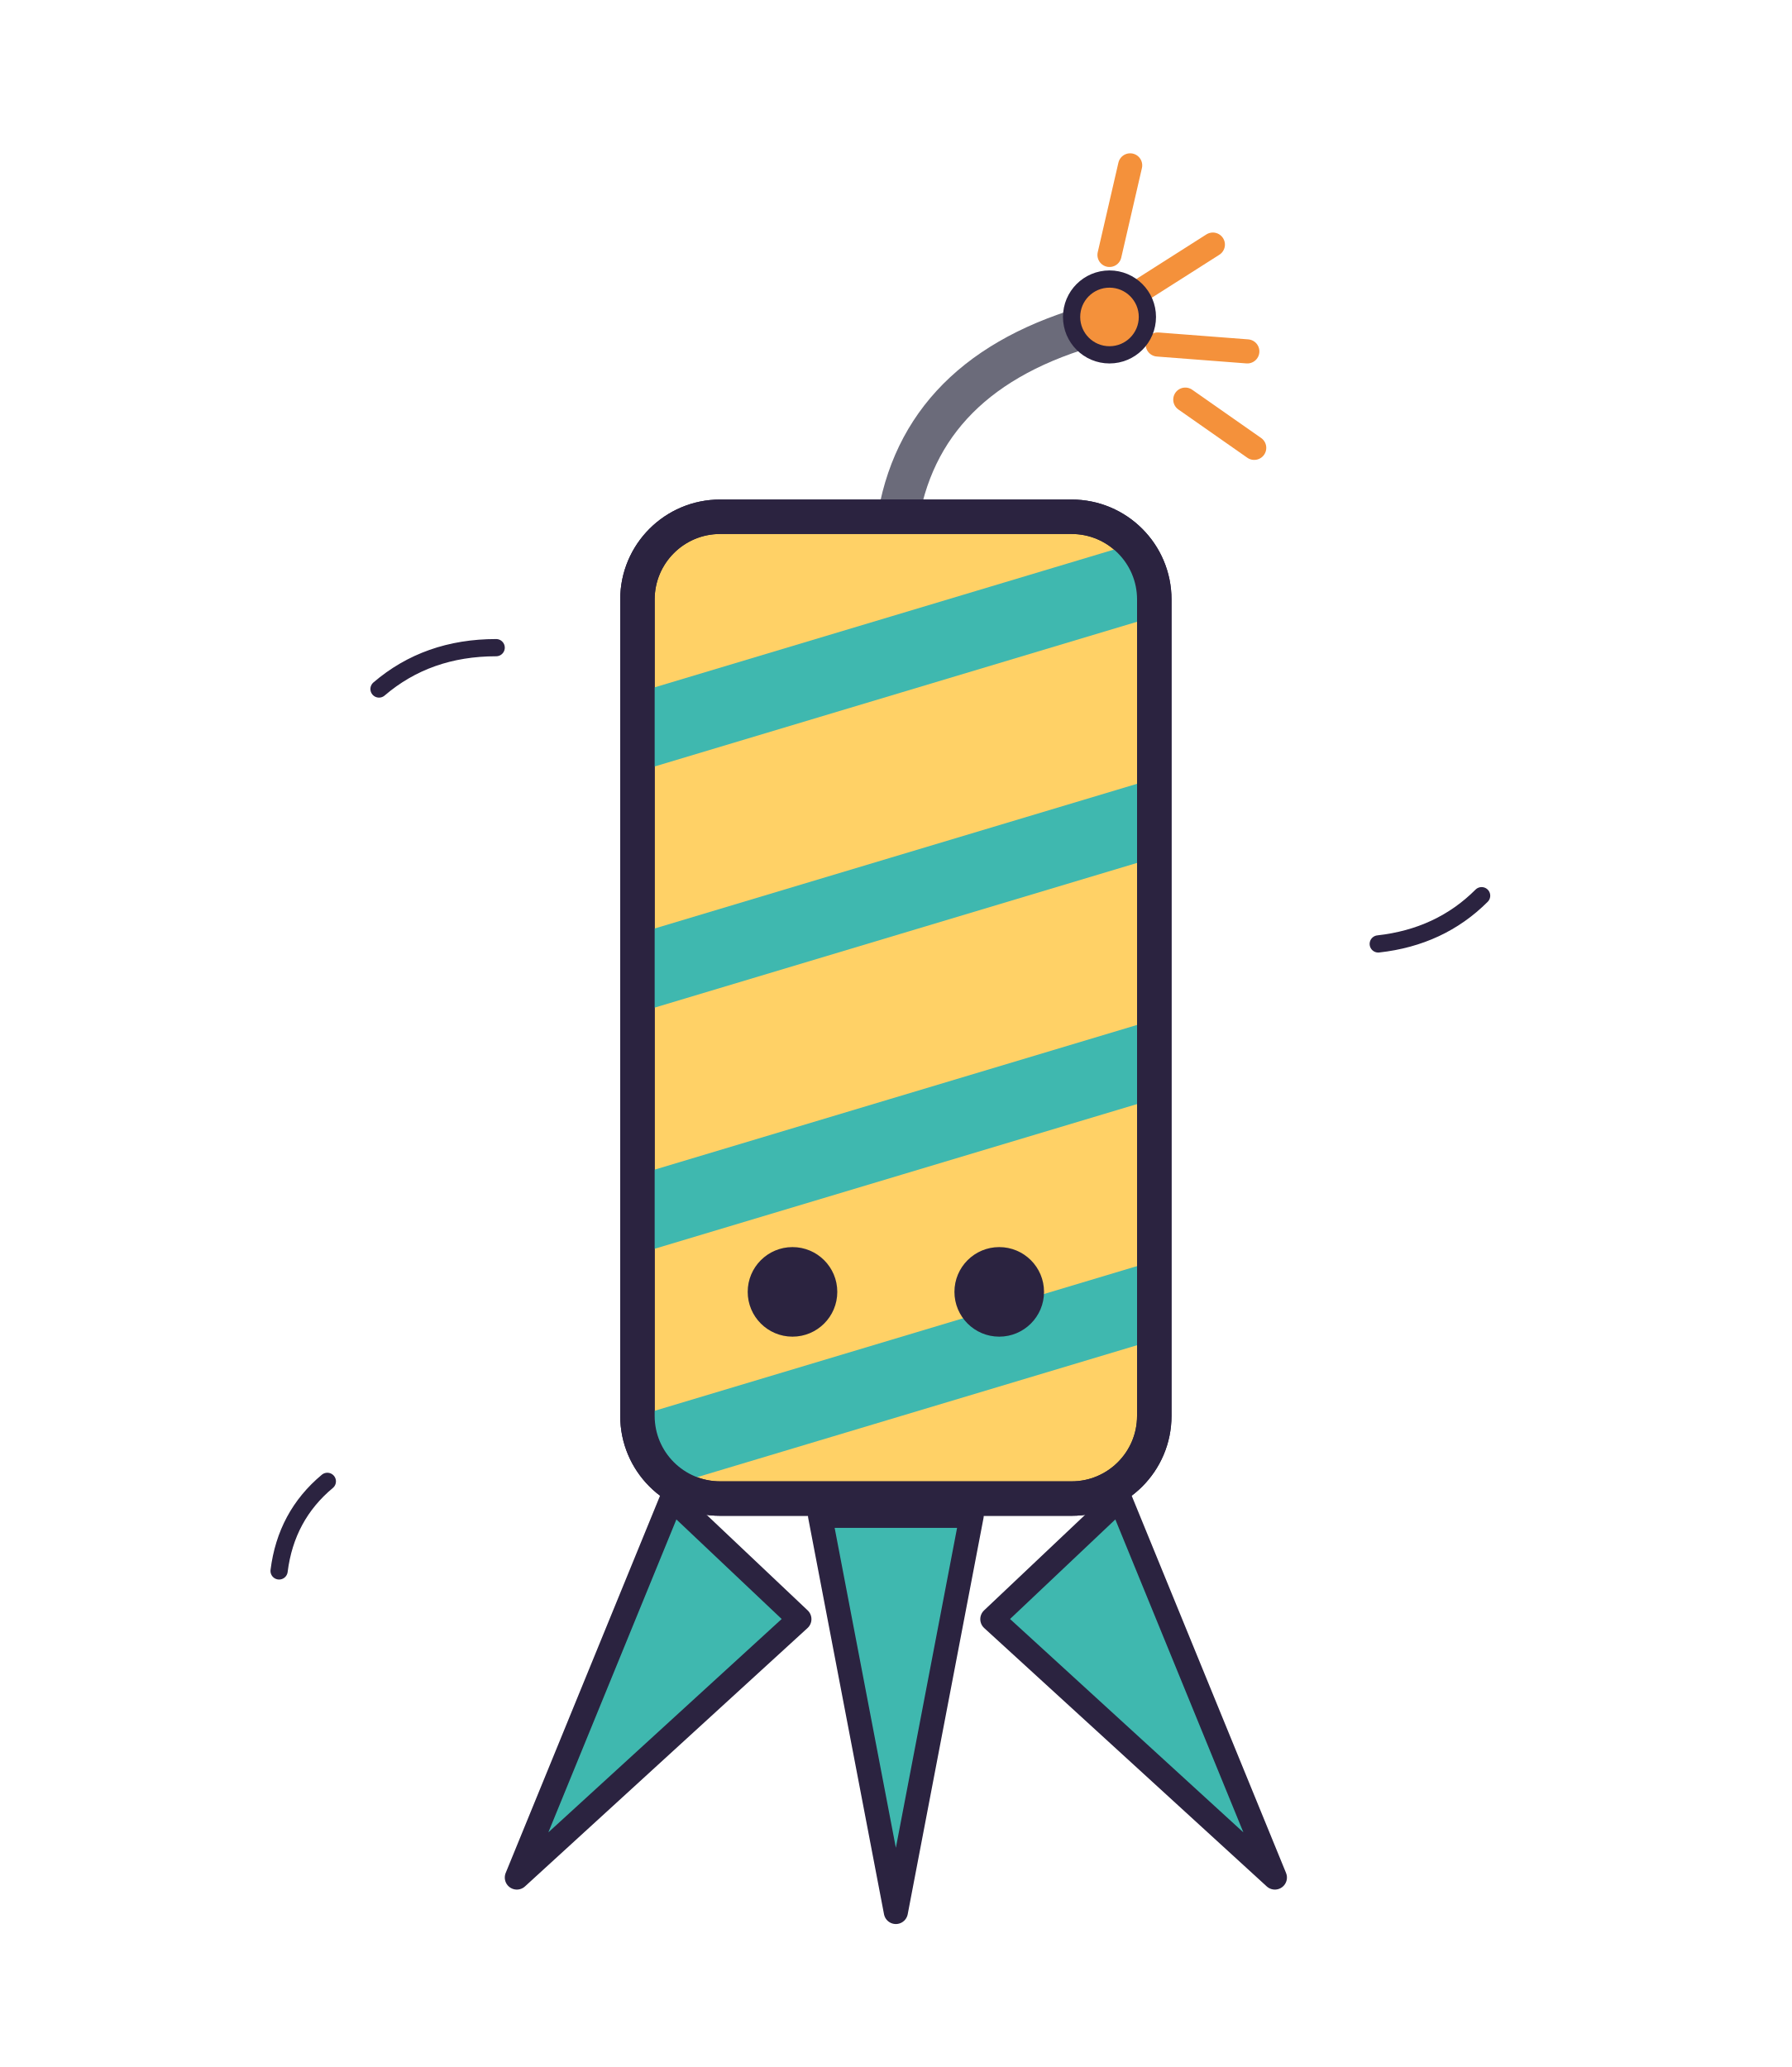
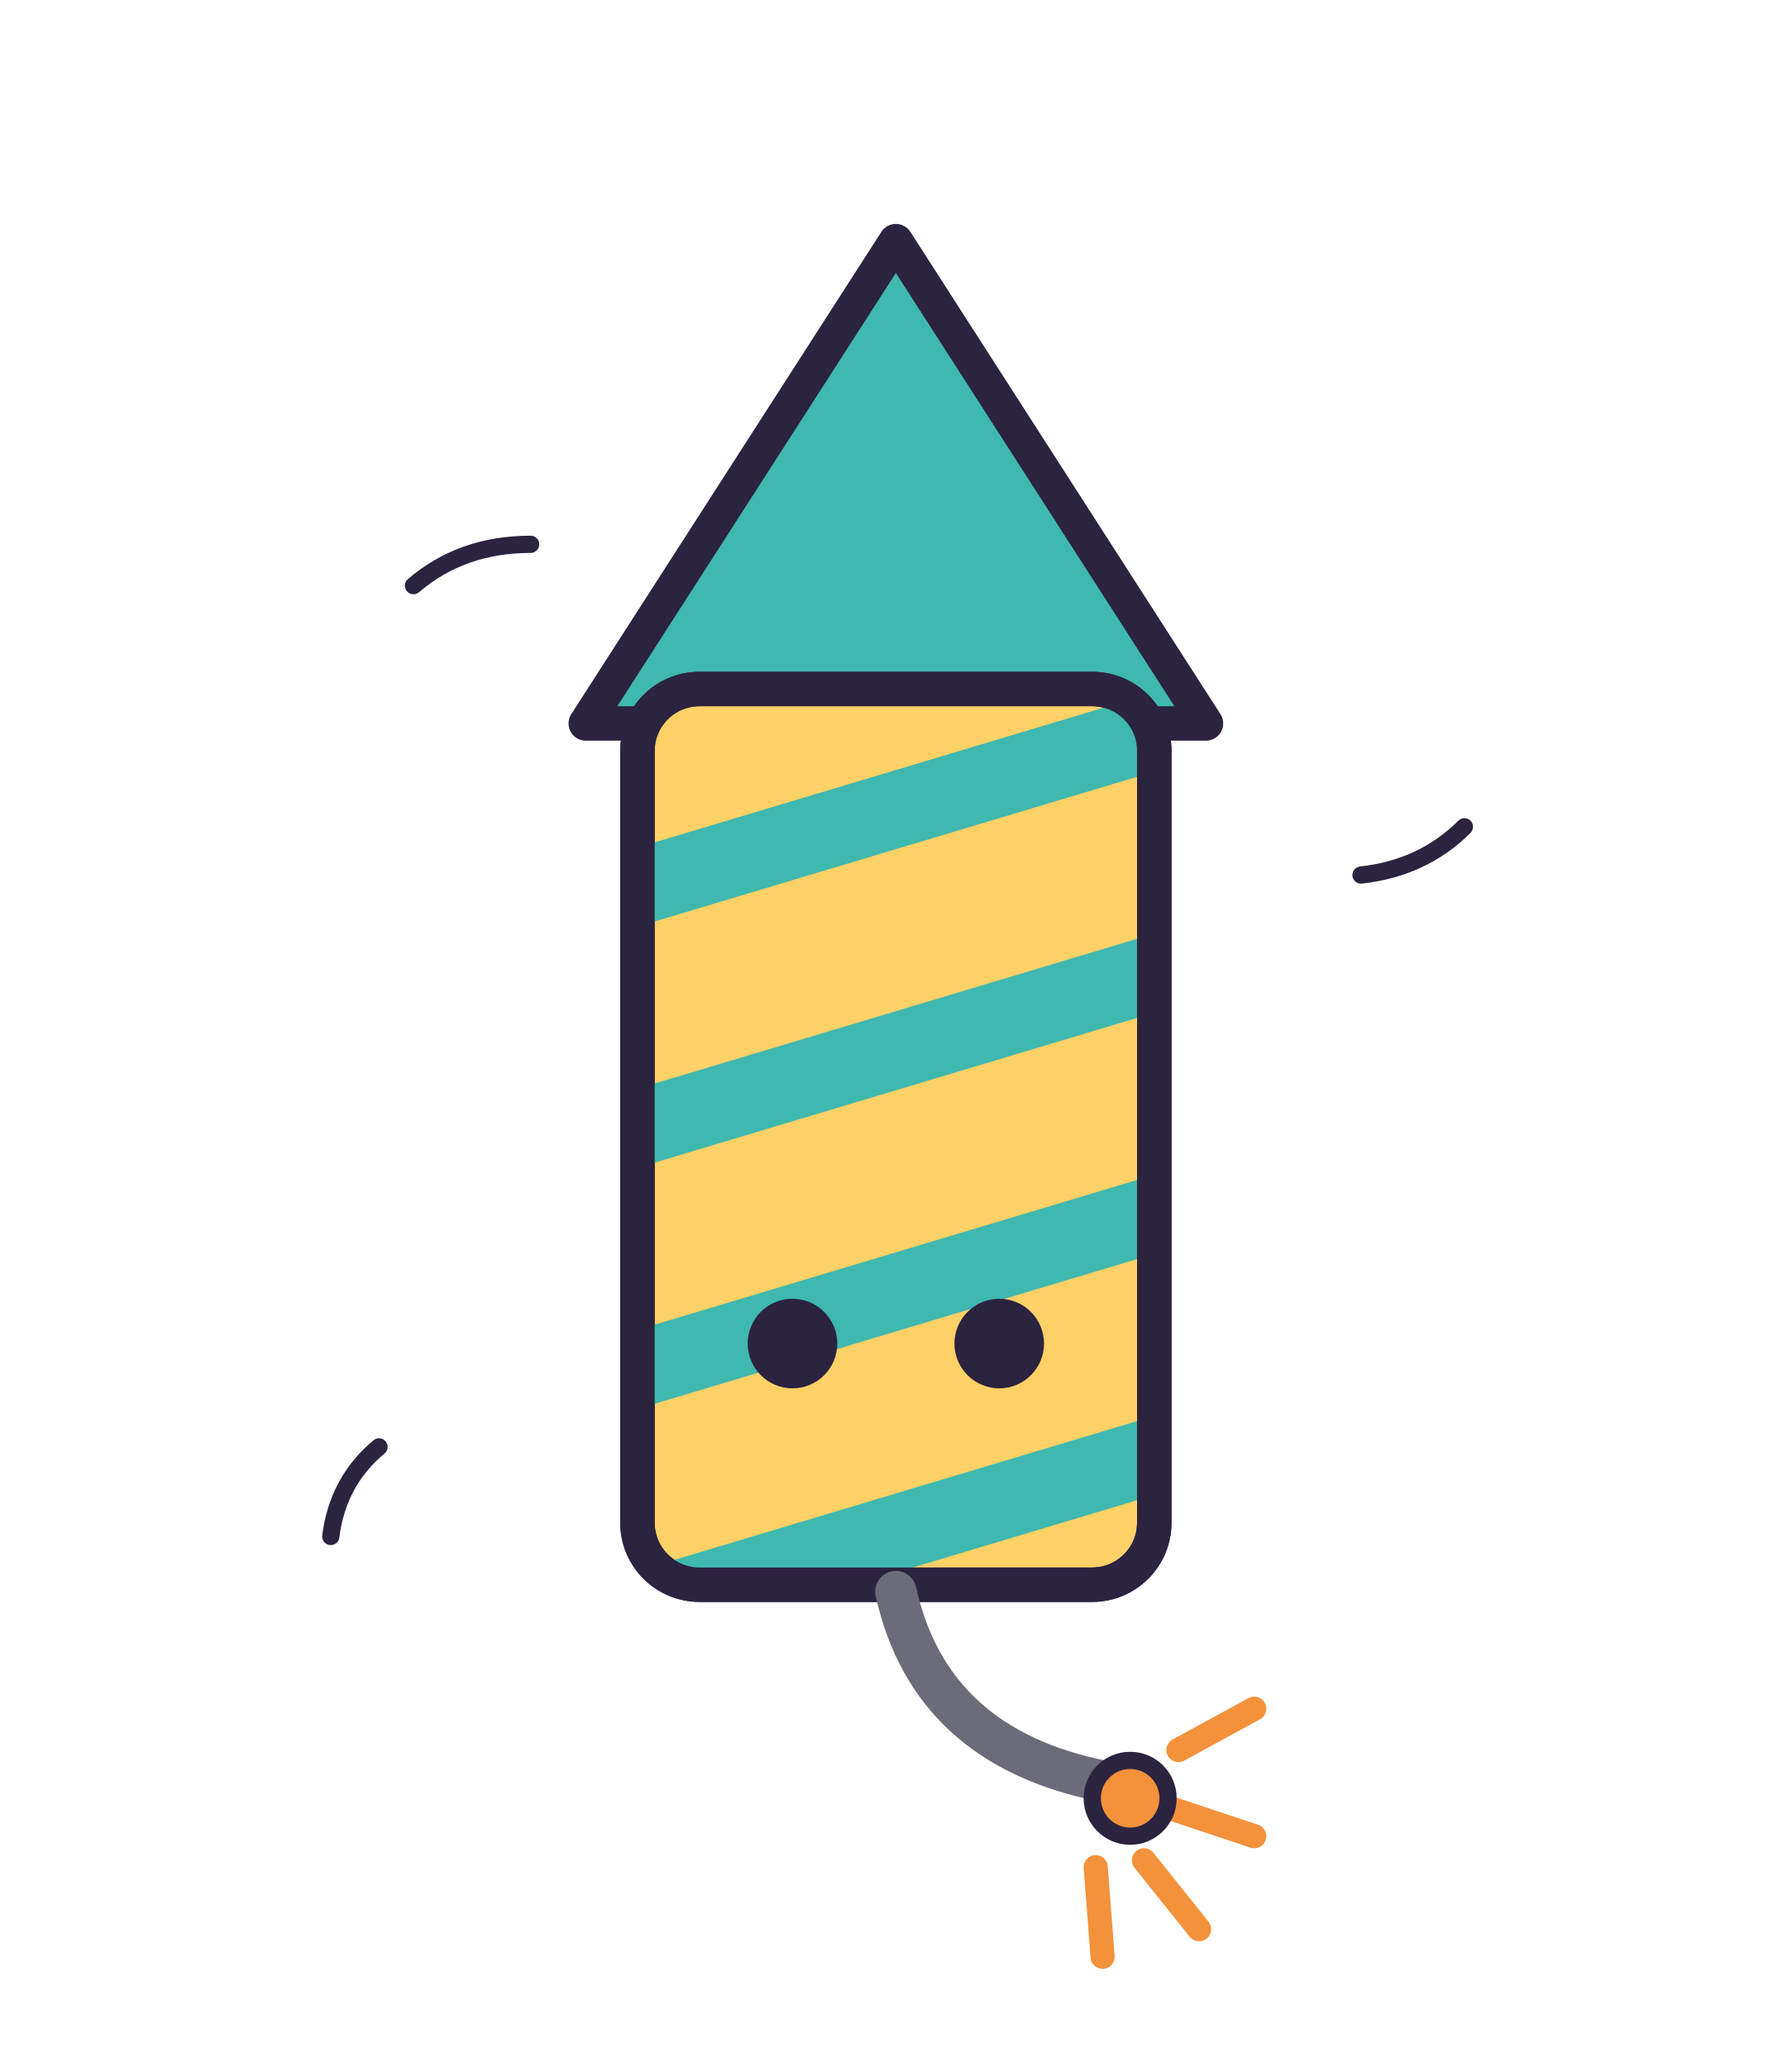
<svg xmlns="http://www.w3.org/2000/svg" viewBox="0 0 520 600" width="520" height="600">
  <defs>
    <style>
      .outline { stroke:#2b2340; stroke-linejoin:round; stroke-linecap:round; }
      .thick { stroke-width:10; }
      .mid { stroke-width:7; }
      .thin { stroke-width:5; }
    </style>
    <clipPath id="rocketClip">
-       <rect x="185" y="150" width="150" height="285" rx="24" />
+       <rect x="185" y="200" width="150" height="260" rx="18" />
    </clipPath>
  </defs>
-   <path d="M 260 155 q 5 -45 55 -60" fill="none" stroke="#6b6b7a" stroke-width="12" stroke-linecap="round" />
+   <path d="M 260 70 L 350 210 L 170 210 Z" fill="#3fb8af" class="outline thick" />
+   <rect x="185" y="200" width="150" height="260" rx="18" fill="#ffd166" class="outline thick" />
+   <g clip-path="url(#rocketClip)" stroke="#3fb8af" stroke-width="22" fill="none">
+     <path d="M 160 265 L 360 205 M 160 335 L 360 275 M 160 405 L 360 345 M 160 475 L 360 415" />
+   </g>
+   <rect x="185" y="200" width="150" height="260" rx="18" fill="none" class="outline thick" />
+   <circle cx="230" cy="390" r="13" fill="#2b2340" />
+   <circle cx="290" cy="390" r="13" fill="#2b2340" />
+   <path d="M 260 462 q 10 45 60 55" fill="none" stroke="#6b6b7a" stroke-width="12" stroke-linecap="round" />
  <g stroke="#f4913b" stroke-width="7" stroke-linecap="round" fill="none">
-     <path d="M 330 85 l 22 -14 M 336 100 l 26 2 M 322 74 l 6 -26 M 344 116 l 20 14" />
+     <path d="M 340 525 l 24 8 M 332 540 l 16 20 M 342 508 l 22 -12 M 318 542 l 2 26" />
  </g>
-   <circle cx="322" cy="92" r="11" fill="#f4913b" class="outline thin" />
-   <rect x="185" y="150" width="150" height="285" rx="24" fill="#ffd166" class="outline thick" />
-   <g clip-path="url(#rocketClip)" stroke="#3fb8af" stroke-width="22" fill="none">
-     <path d="M 160 220 L 360 160 M 160 290 L 360 230 M 160 360 L 360 300 M 160 430 L 360 370 M 160 500 L 360 440" />
-   </g>
-   <rect x="185" y="150" width="150" height="285" rx="24" fill="none" class="outline thick" />
-   <circle cx="230" cy="375" r="13" fill="#2b2340" />
-   <circle cx="290" cy="375" r="13" fill="#2b2340" />
-   <path d="M 195 435 L 150 545 L 232 470 Z" fill="#3fb8af" class="outline mid" />
-   <path d="M 325 435 L 370 545 L 288 470 Z" fill="#3fb8af" class="outline mid" />
-   <path d="M 238 440 L 260 555 L 282 440 Z" fill="#3fb8af" class="outline mid" />
+   <circle cx="328" cy="522" r="11" fill="#f4913b" class="outline thin" />
  <g fill="none" class="outline thin">
-     <path d="M 110 200 q 14 -12 34 -12" />
-     <path d="M 430 260 q -12 12 -30 14" />
-     <path d="M 95 430 q -12 10 -14 26" />
+     <path d="M 120 170 q 14 -12 34 -12" />
+     <path d="M 425 240 q -12 12 -30 14" />
+     <path d="M 110 420 q -12 10 -14 26" />
  </g>
</svg>
